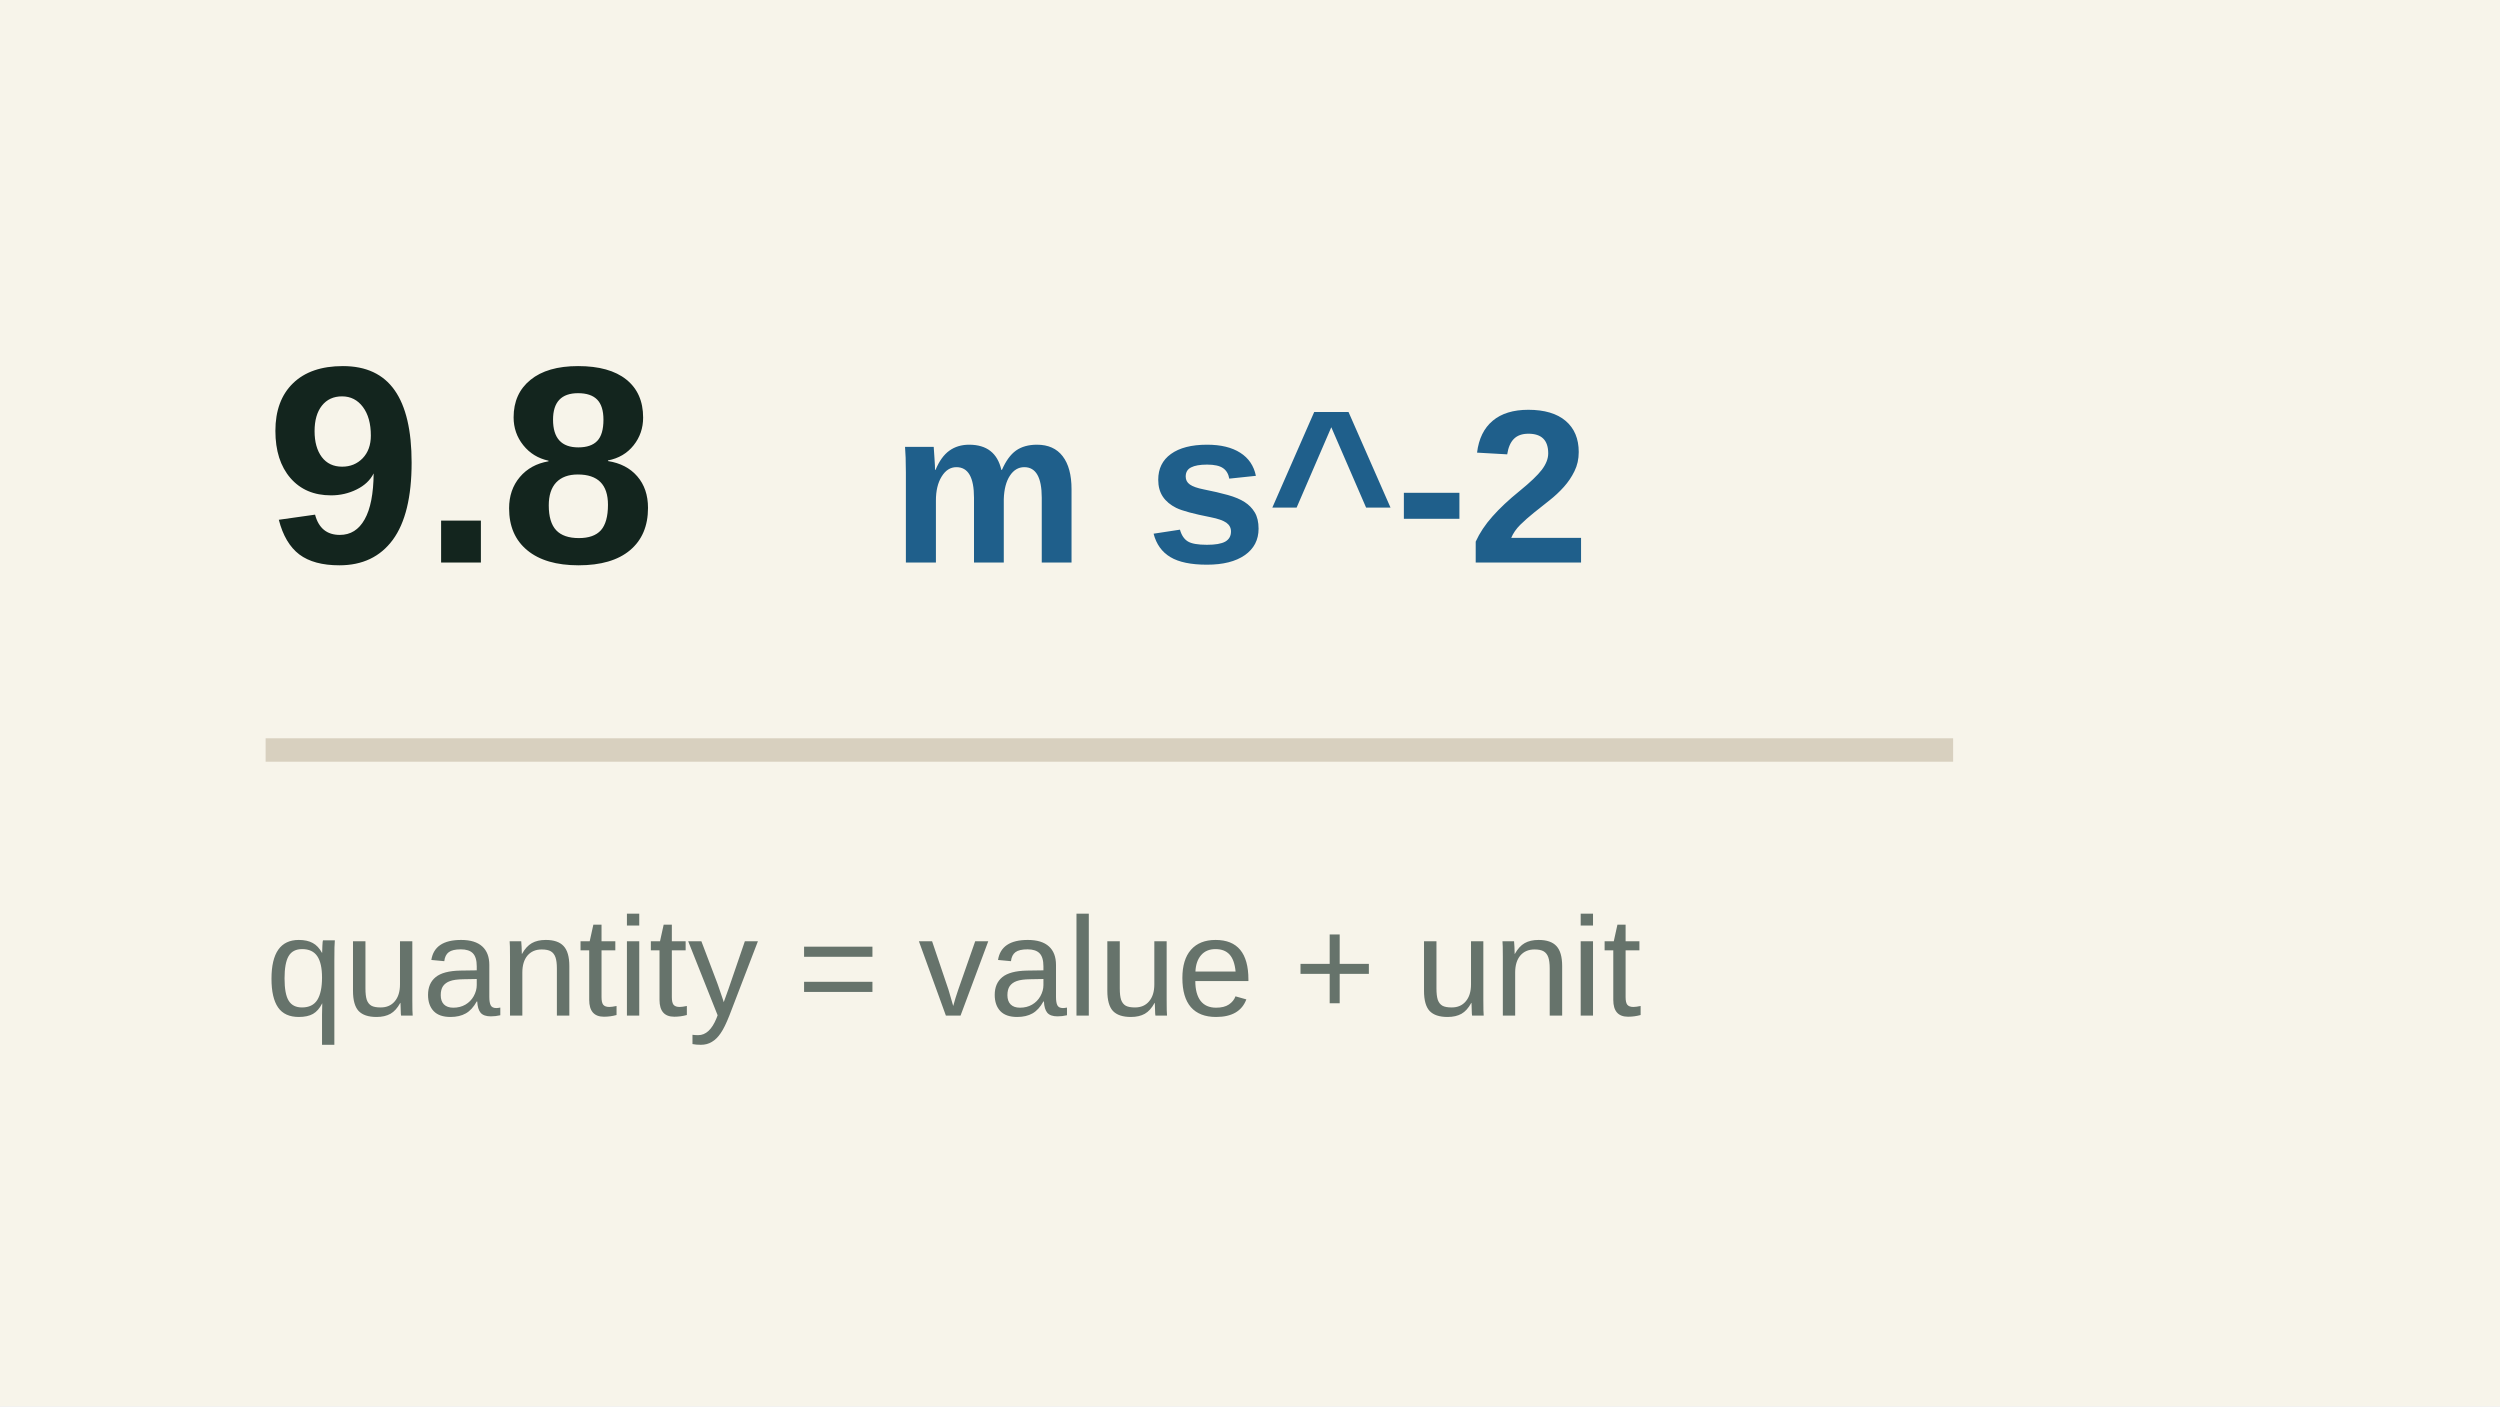
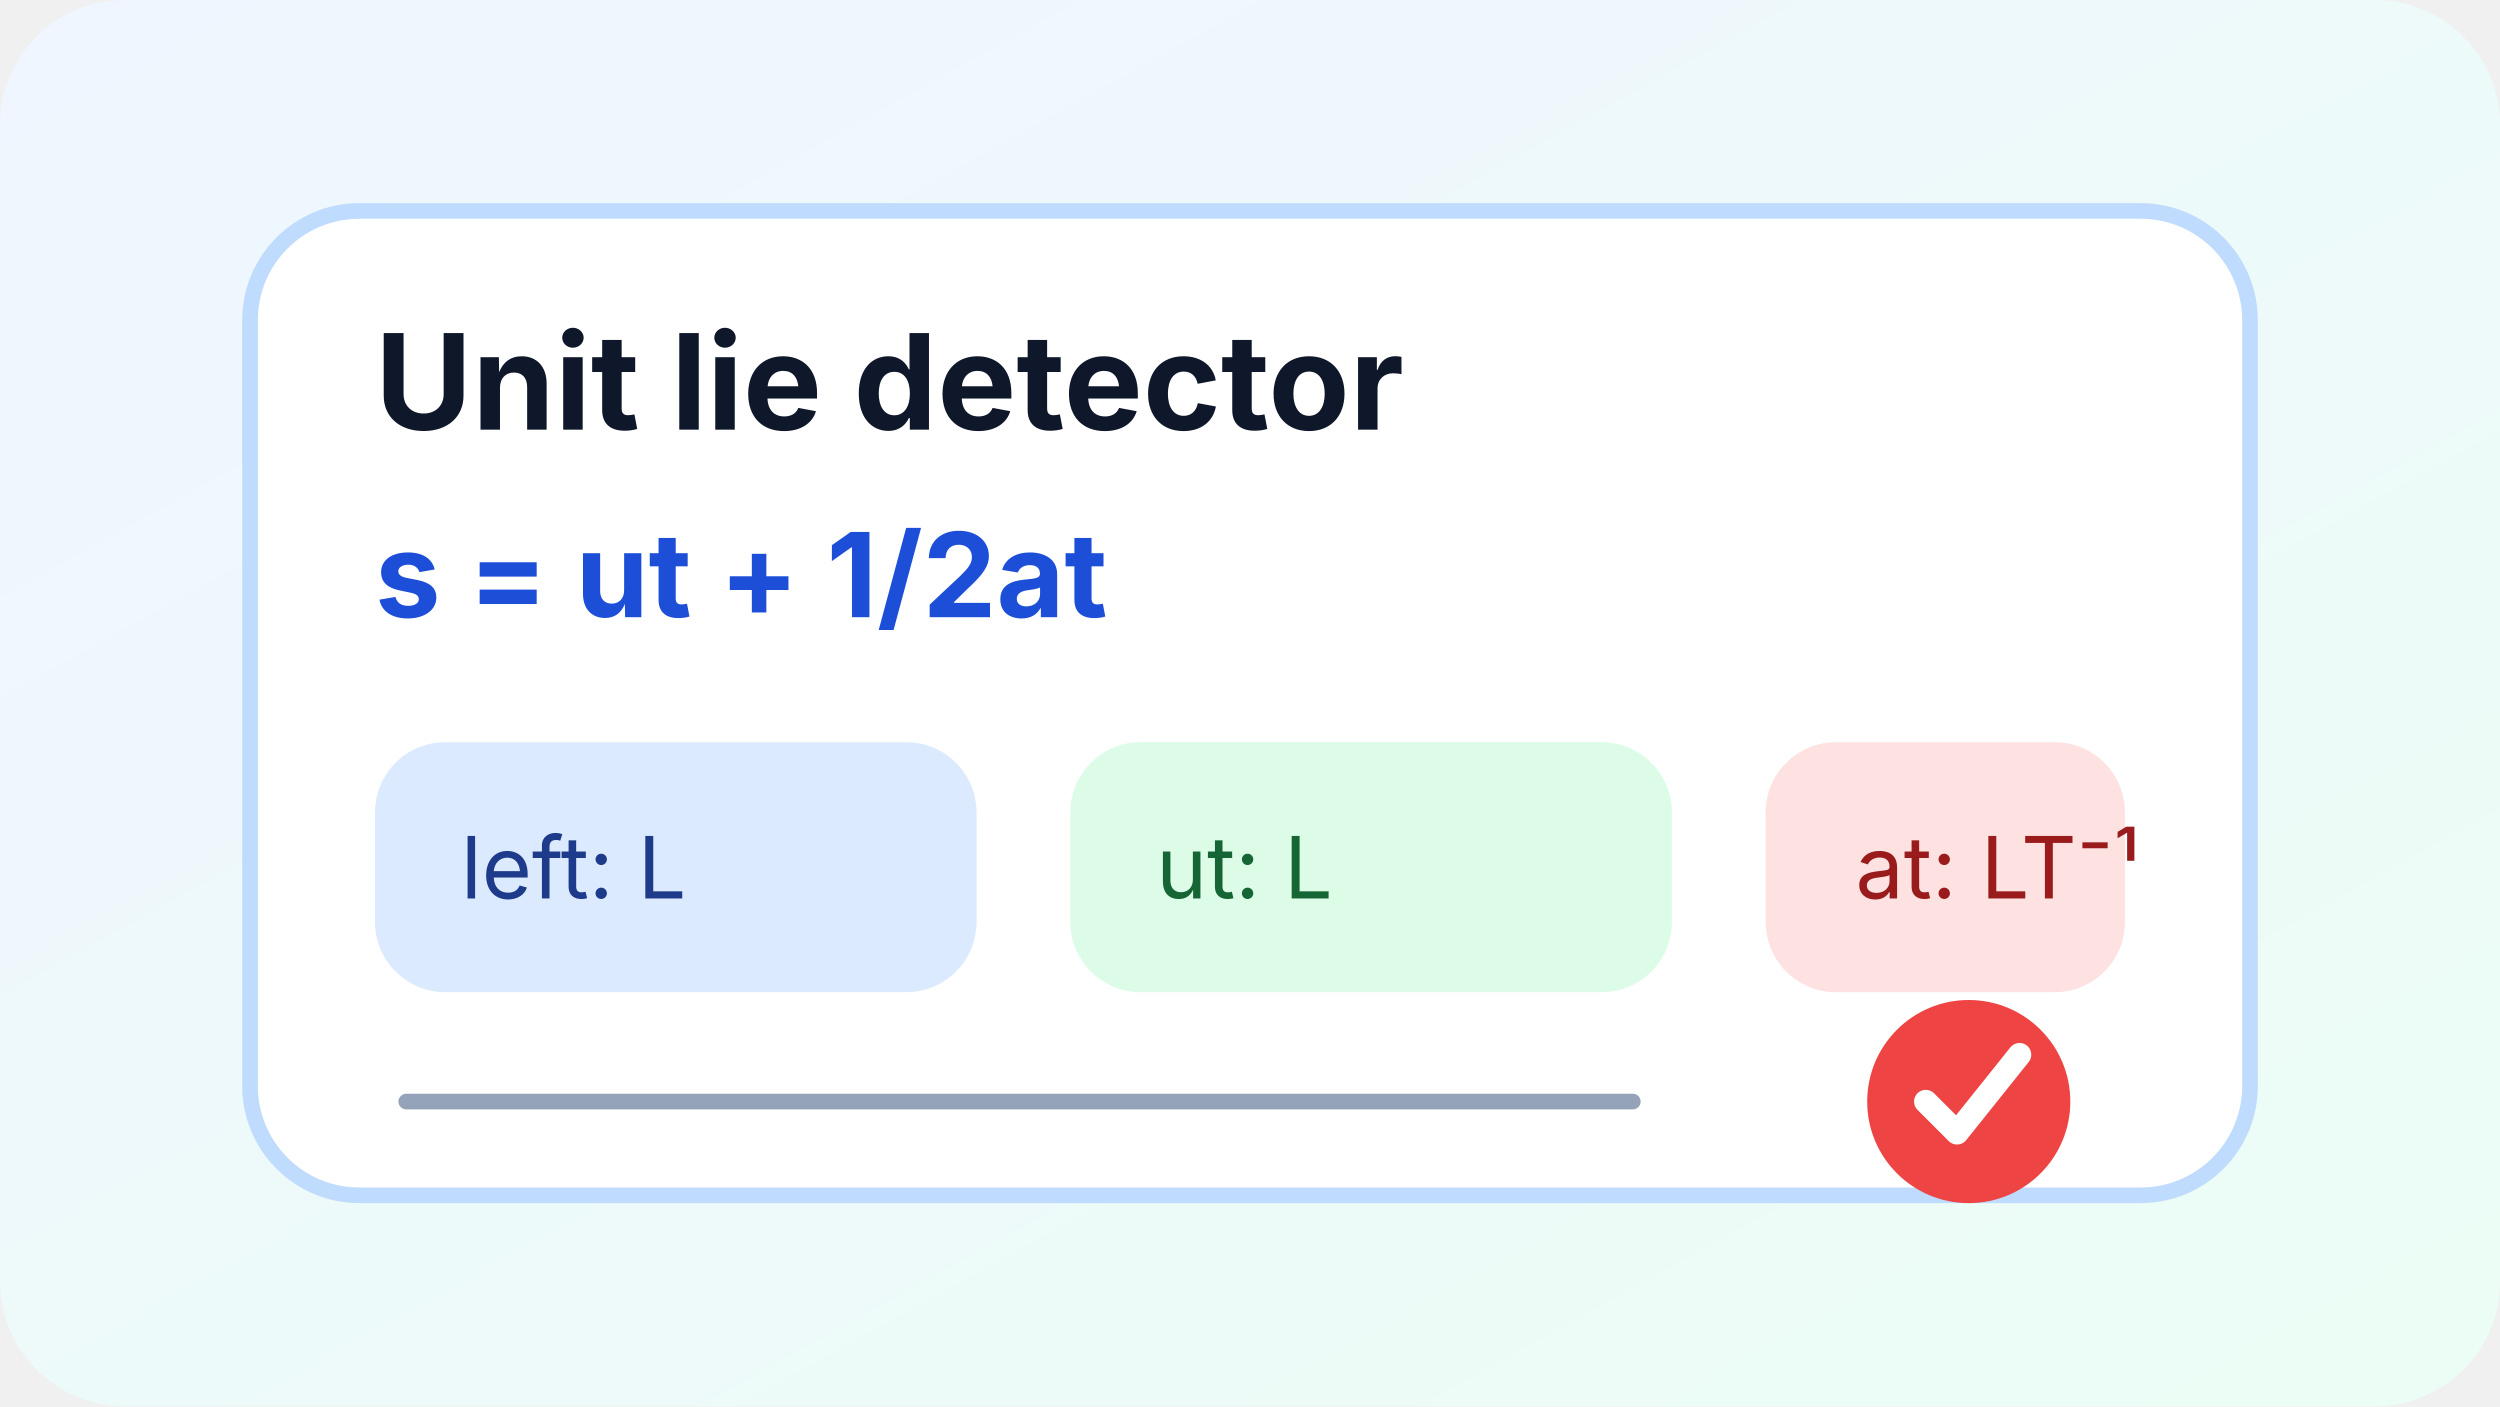
- <svg xmlns="http://www.w3.org/2000/svg" viewBox="0 0 320 180" role="img" aria-label="Units thumbnail">
-   <rect width="320" height="180" fill="#f7f4ea" />
-   <text x="34" y="72" fill="#13251e" font-family="Arial, sans-serif" font-size="36" font-weight="700">9.8</text>
-   <text x="114" y="72" fill="#1f5f8b" font-family="Arial, sans-serif" font-size="28" font-weight="700">m s^-2</text>
-   <line x1="34" x2="250" y1="96" y2="96" stroke="#d8d0bf" stroke-width="3" />
-   <text x="34" y="130" fill="#66736b" font-family="Arial, sans-serif" font-size="18">quantity = value + unit</text>
+ <svg xmlns="http://www.w3.org/2000/svg" viewBox="0 0 640 360" role="img" aria-labelledby="title desc">
+   <defs>
+     <linearGradient id="bg" x1="0" x2="1" y1="0" y2="1">
+       <stop offset="0" stop-color="#eff6ff" />
+       <stop offset="1" stop-color="#ecfdf5" />
+     </linearGradient>
+   </defs>
+   <rect width="640" height="360" rx="32" fill="url(#bg)" />
+   <rect x="64" y="54" width="512" height="252" rx="28" fill="#ffffff" stroke="#bfdbfe" stroke-width="4" />
+   <text x="96" y="110" fill="#0f172a" font-family="Inter, Arial, sans-serif" font-size="34" font-weight="700">Unit lie detector</text>
+   <text x="96" y="158" fill="#1d4ed8" font-family="Inter, Arial, sans-serif" font-size="30" font-weight="700">s = ut + 1/2at</text>
+   <g font-family="Inter, Arial, sans-serif" font-size="22">
+     <rect x="96" y="190" width="154" height="64" rx="18" fill="#dbeafe" />
+     <text x="118" y="230" fill="#1e3a8a">left: L</text>
+     <rect x="274" y="190" width="154" height="64" rx="18" fill="#dcfce7" />
+     <text x="296" y="230" fill="#166534">ut: L</text>
+     <rect x="452" y="190" width="92" height="64" rx="18" fill="#fee2e2" />
+     <text x="475" y="230" fill="#991b1b">at: LT⁻¹</text>
+   </g>
+   <path d="M104 282h314" stroke="#94a3b8" stroke-width="4" stroke-linecap="round" />
+   <circle cx="504" cy="282" r="26" fill="#ef4444" />
+   <path d="M493 282l8 8 16-20" fill="none" stroke="#ffffff" stroke-width="6" stroke-linecap="round" stroke-linejoin="round" />
</svg>
